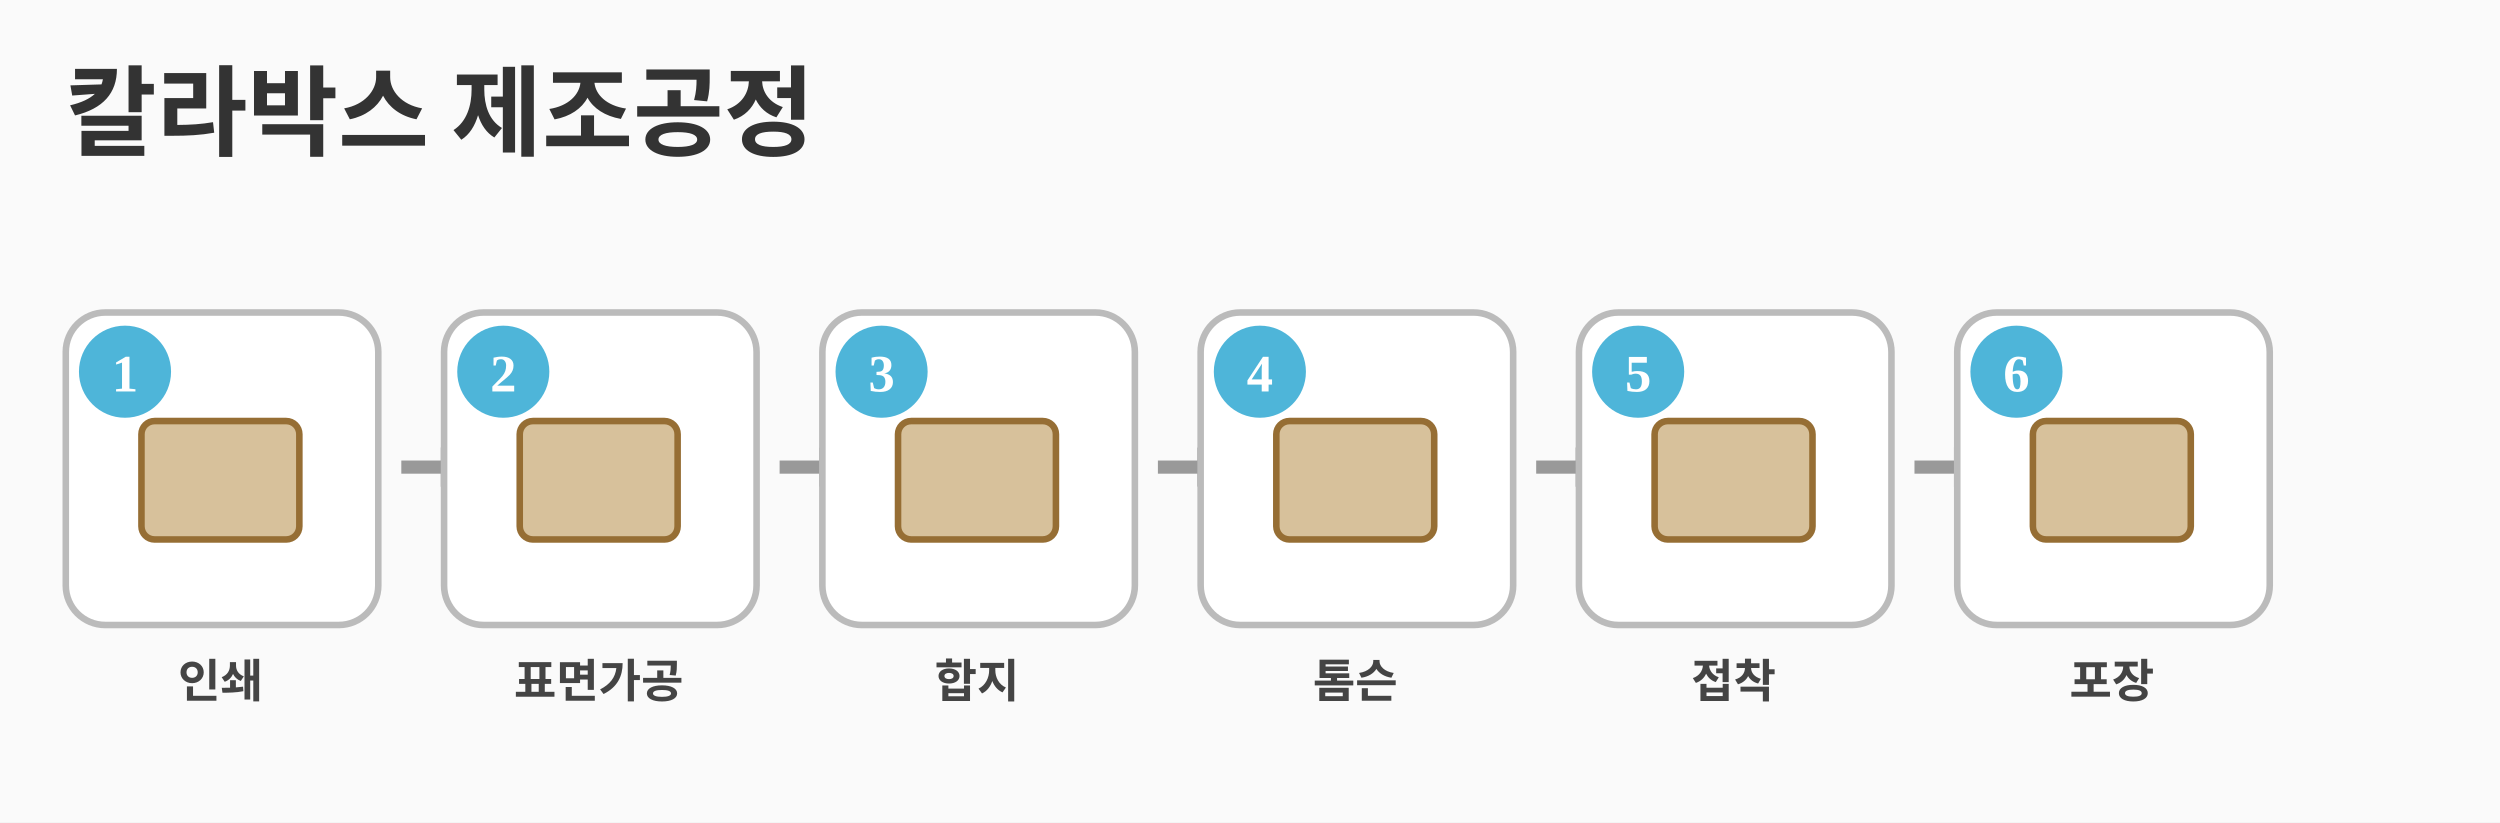
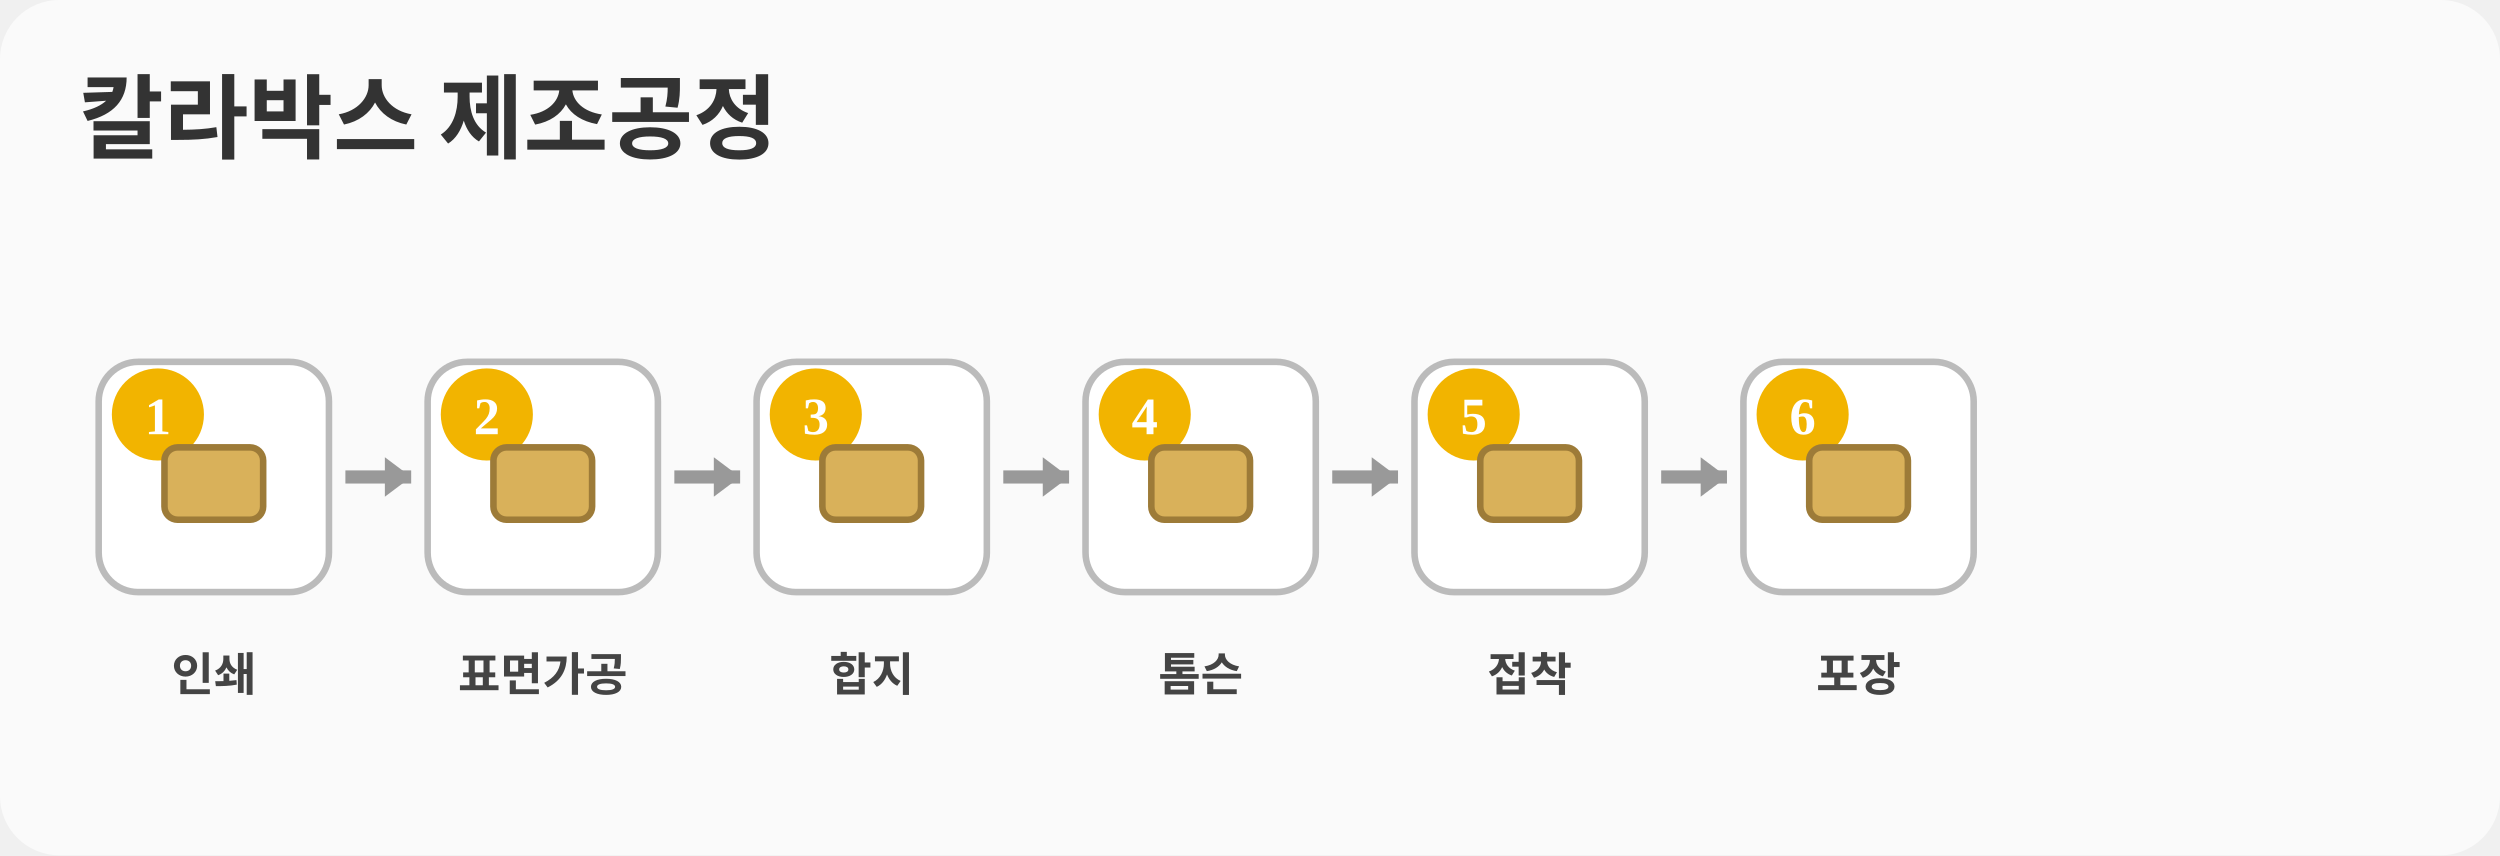
- <svg xmlns="http://www.w3.org/2000/svg" width="760" height="250" viewBox="0 0 760 250">
-   <rect width="760" height="250" fill="#fafafa" />
-   <text x="20" y="45" font-size="30" font-weight="700" fill="#333">칼라박스 제조공정</text>
-   <rect x="20" y="95" width="95" height="95" rx="12" fill="#fff" stroke="#bbb" stroke-width="2" />
-   <circle cx="38" cy="113" r="14" fill="#4eb5d9" />
-   <text x="38" y="119" text-anchor="middle" font-size="16" font-weight="700" fill="#fff">1</text>
-   <rect x="43" y="128" width="48" height="36" rx="4" fill="#d7c19b" stroke="#966e34" stroke-width="2" />
-   <text x="67" y="212" text-anchor="middle" font-size="14" font-weight="700" fill="#444">인쇄</text>
-   <path d="M122 142 H142" stroke="#999" stroke-width="4" />
-   <path d="M142 142 l-8 -6 v12 z" fill="#999" />
-   <rect x="135" y="95" width="95" height="95" rx="12" fill="#fff" stroke="#bbb" stroke-width="2" />
-   <circle cx="153" cy="113" r="14" fill="#4eb5d9" />
-   <text x="153" y="119" text-anchor="middle" font-size="16" font-weight="700" fill="#fff">2</text>
-   <rect x="158" y="128" width="48" height="36" rx="4" fill="#d7c19b" stroke="#966e34" stroke-width="2" />
-   <text x="182" y="212" text-anchor="middle" font-size="14" font-weight="700" fill="#444">표면가공</text>
-   <path d="M237 142 H257" stroke="#999" stroke-width="4" />
-   <path d="M257 142 l-8 -6 v12 z" fill="#999" />
-   <rect x="250" y="95" width="95" height="95" rx="12" fill="#fff" stroke="#bbb" stroke-width="2" />
-   <circle cx="268" cy="113" r="14" fill="#4eb5d9" />
-   <text x="268" y="119" text-anchor="middle" font-size="16" font-weight="700" fill="#fff">3</text>
-   <rect x="273" y="128" width="48" height="36" rx="4" fill="#d7c19b" stroke="#966e34" stroke-width="2" />
-   <text x="297" y="212" text-anchor="middle" font-size="14" font-weight="700" fill="#444">합지</text>
-   <path d="M352 142 H372" stroke="#999" stroke-width="4" />
-   <path d="M372 142 l-8 -6 v12 z" fill="#999" />
-   <rect x="365" y="95" width="95" height="95" rx="12" fill="#fff" stroke="#bbb" stroke-width="2" />
-   <circle cx="383" cy="113" r="14" fill="#4eb5d9" />
-   <text x="383" y="119" text-anchor="middle" font-size="16" font-weight="700" fill="#fff">4</text>
-   <rect x="388" y="128" width="48" height="36" rx="4" fill="#d7c19b" stroke="#966e34" stroke-width="2" />
-   <text x="412" y="212" text-anchor="middle" font-size="14" font-weight="700" fill="#444">톰슨</text>
-   <path d="M467 142 H487" stroke="#999" stroke-width="4" />
-   <path d="M487 142 l-8 -6 v12 z" fill="#999" />
-   <rect x="480" y="95" width="95" height="95" rx="12" fill="#fff" stroke="#bbb" stroke-width="2" />
-   <circle cx="498" cy="113" r="14" fill="#4eb5d9" />
-   <text x="498" y="119" text-anchor="middle" font-size="16" font-weight="700" fill="#fff">5</text>
-   <rect x="503" y="128" width="48" height="36" rx="4" fill="#d7c19b" stroke="#966e34" stroke-width="2" />
-   <text x="527" y="212" text-anchor="middle" font-size="14" font-weight="700" fill="#444">접착</text>
-   <path d="M582 142 H602" stroke="#999" stroke-width="4" />
-   <path d="M602 142 l-8 -6 v12 z" fill="#999" />
-   <rect x="595" y="95" width="95" height="95" rx="12" fill="#fff" stroke="#bbb" stroke-width="2" />
-   <circle cx="613" cy="113" r="14" fill="#4eb5d9" />
-   <text x="613" y="119" text-anchor="middle" font-size="16" font-weight="700" fill="#fff">6</text>
-   <rect x="618" y="128" width="48" height="36" rx="4" fill="#d7c19b" stroke="#966e34" stroke-width="2" />
-   <text x="642" y="212" text-anchor="middle" font-size="14" font-weight="700" fill="#444">포장</text>
+ <svg xmlns="http://www.w3.org/2000/svg" width="760" height="260" viewBox="0 0 760 260">
+   <rect width="760" height="260" rx="18" fill="#fafafa" />
+   <text x="24" y="46" font-size="28" font-weight="800" fill="#333">칼라박스 제조공정</text>
+   <rect x="30" y="110" width="70" height="70" rx="12" fill="#fff" stroke="#bbb" stroke-width="2" />
+   <circle cx="48" cy="126" r="14" fill="#f2b400" />
+   <text x="48" y="132" text-anchor="middle" font-size="16" font-weight="700" fill="#fff">1</text>
+   <rect x="50" y="136" width="30" height="22" rx="4" fill="#d9b15a" stroke="#9d7b38" stroke-width="2" />
+   <text x="65" y="210" text-anchor="middle" font-size="14" font-weight="700" fill="#444">인쇄</text>
+   <path d="M105 145 H125" stroke="#999" stroke-width="4" />
+   <path d="M125 145 l-8 -6 v12 z" fill="#999" />
+   <rect x="130" y="110" width="70" height="70" rx="12" fill="#fff" stroke="#bbb" stroke-width="2" />
+   <circle cx="148" cy="126" r="14" fill="#f2b400" />
+   <text x="148" y="132" text-anchor="middle" font-size="16" font-weight="700" fill="#fff">2</text>
+   <rect x="150" y="136" width="30" height="22" rx="4" fill="#d9b15a" stroke="#9d7b38" stroke-width="2" />
+   <text x="165" y="210" text-anchor="middle" font-size="14" font-weight="700" fill="#444">표면가공</text>
+   <path d="M205 145 H225" stroke="#999" stroke-width="4" />
+   <path d="M225 145 l-8 -6 v12 z" fill="#999" />
+   <rect x="230" y="110" width="70" height="70" rx="12" fill="#fff" stroke="#bbb" stroke-width="2" />
+   <circle cx="248" cy="126" r="14" fill="#f2b400" />
+   <text x="248" y="132" text-anchor="middle" font-size="16" font-weight="700" fill="#fff">3</text>
+   <rect x="250" y="136" width="30" height="22" rx="4" fill="#d9b15a" stroke="#9d7b38" stroke-width="2" />
+   <text x="265" y="210" text-anchor="middle" font-size="14" font-weight="700" fill="#444">합지</text>
+   <path d="M305 145 H325" stroke="#999" stroke-width="4" />
+   <path d="M325 145 l-8 -6 v12 z" fill="#999" />
+   <rect x="330" y="110" width="70" height="70" rx="12" fill="#fff" stroke="#bbb" stroke-width="2" />
+   <circle cx="348" cy="126" r="14" fill="#f2b400" />
+   <text x="348" y="132" text-anchor="middle" font-size="16" font-weight="700" fill="#fff">4</text>
+   <rect x="350" y="136" width="30" height="22" rx="4" fill="#d9b15a" stroke="#9d7b38" stroke-width="2" />
+   <text x="365" y="210" text-anchor="middle" font-size="14" font-weight="700" fill="#444">톰슨</text>
+   <path d="M405 145 H425" stroke="#999" stroke-width="4" />
+   <path d="M425 145 l-8 -6 v12 z" fill="#999" />
+   <rect x="430" y="110" width="70" height="70" rx="12" fill="#fff" stroke="#bbb" stroke-width="2" />
+   <circle cx="448" cy="126" r="14" fill="#f2b400" />
+   <text x="448" y="132" text-anchor="middle" font-size="16" font-weight="700" fill="#fff">5</text>
+   <rect x="450" y="136" width="30" height="22" rx="4" fill="#d9b15a" stroke="#9d7b38" stroke-width="2" />
+   <text x="465" y="210" text-anchor="middle" font-size="14" font-weight="700" fill="#444">접착</text>
+   <path d="M505 145 H525" stroke="#999" stroke-width="4" />
+   <path d="M525 145 l-8 -6 v12 z" fill="#999" />
+   <rect x="530" y="110" width="70" height="70" rx="12" fill="#fff" stroke="#bbb" stroke-width="2" />
+   <circle cx="548" cy="126" r="14" fill="#f2b400" />
+   <text x="548" y="132" text-anchor="middle" font-size="16" font-weight="700" fill="#fff">6</text>
+   <rect x="550" y="136" width="30" height="22" rx="4" fill="#d9b15a" stroke="#9d7b38" stroke-width="2" />
+   <text x="565" y="210" text-anchor="middle" font-size="14" font-weight="700" fill="#444">포장</text>
</svg>
